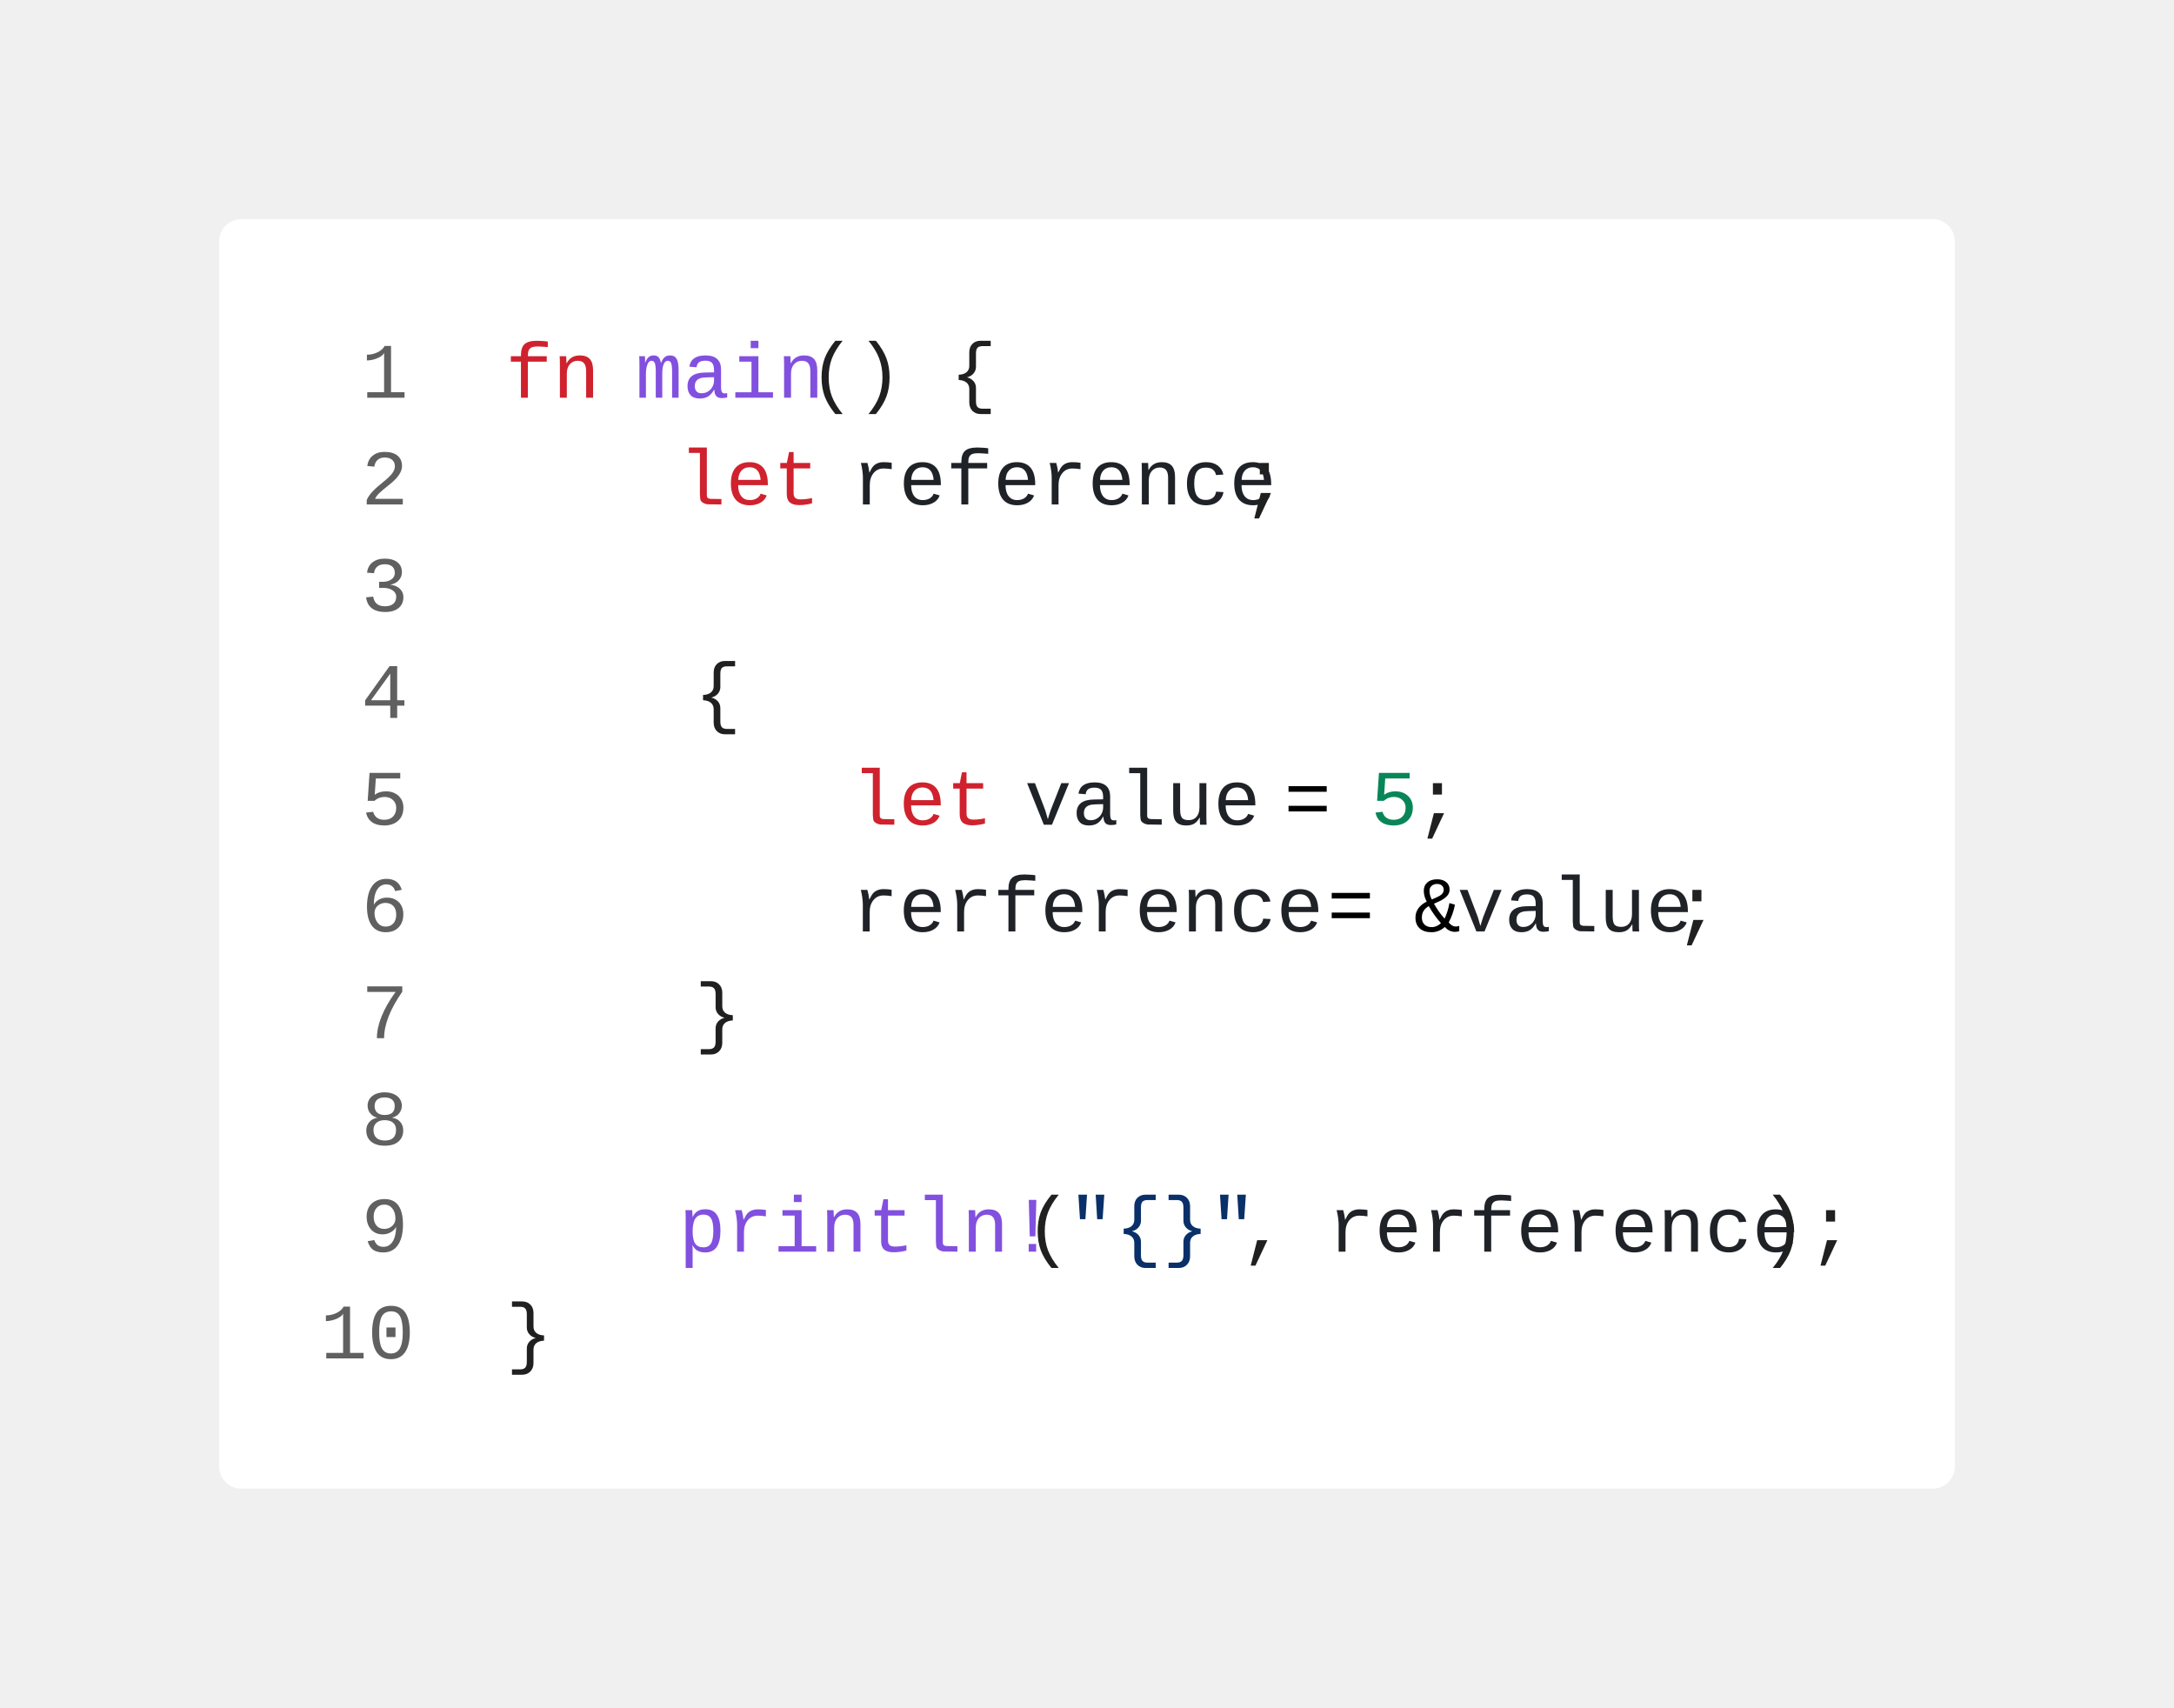
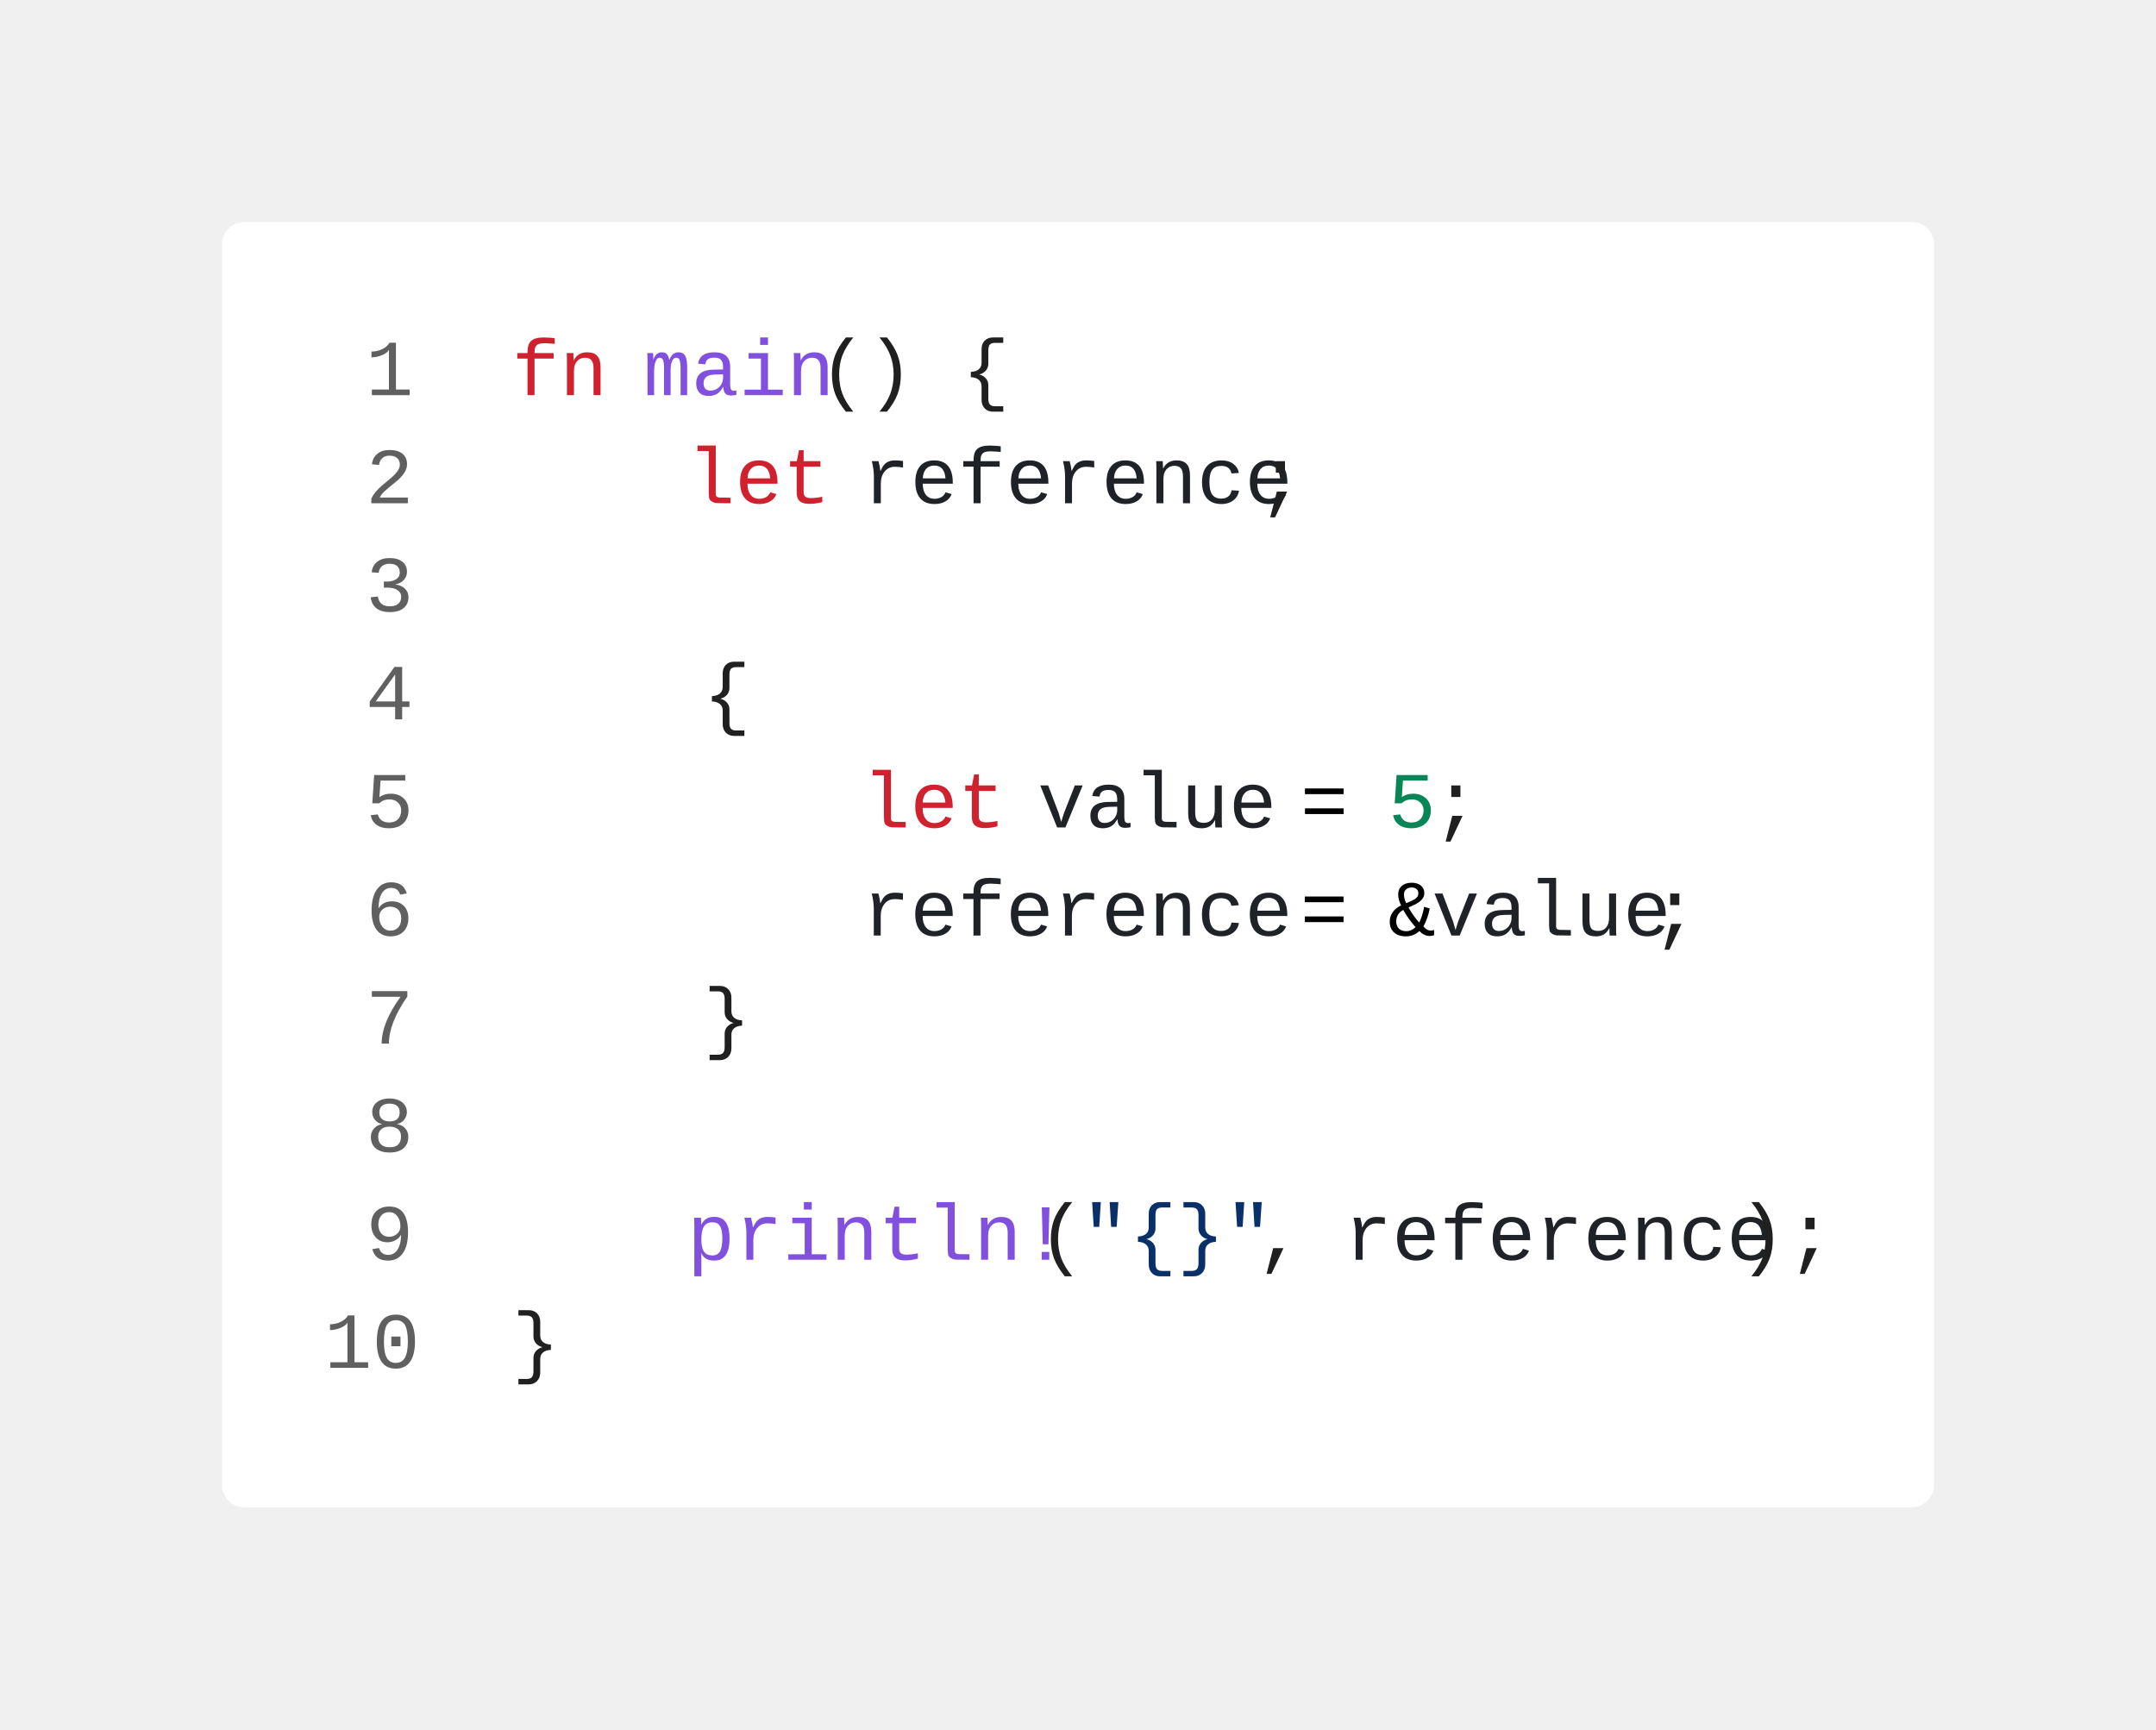
- <svg xmlns="http://www.w3.org/2000/svg" width="387" height="304" viewBox="352 160 387 304">
+ <svg xmlns="http://www.w3.org/2000/svg" width="378.971" height="303.958" viewBox="249.258 160.807 378.971 303.958">
  <style>.line-number{user-select:none}</style>
  <g id="snippet-container" mask="url(#mask-for-snippet-container1)">
    <mask id="mask-for-snippet-container1">
-       <path fill="#fff" d="M352 160h387v304H352z" />
+       <path fill="#fff" d="M249.258 160.807h378.971v303.958H249.258z" />
    </mask>
    <g id="window" mask="url(#mask-for-window1)">
-       <rect width="309" height="226" x="391" y="199" fill="#fff" rx="4" ry="4" />
+       <rect width="300.977" height="225.964" x="288.255" y="199.805" fill="#fff" rx="4" ry="4" />
      <mask id="mask-for-window1">
-         <path fill="#fff" d="M391 199h309v226H391z" />
+         <path fill="#fff" d="M288.255 199.805h300.977v225.964h-300.977z" />
      </mask>
      <g id="snippet">
-         <path fill="#fff" d="M409 217h273v190H409z" />
+         <path fill="#fff" d="M306.25 217.799h264.987v189.974H306.25z" />
        <g id="line1" class="line">
          <text id="line-number1" fill="#606060" class="line-number" color="#606060" dominant-baseline="text-after-edge" font-family="Consolas, &quot;Courier New&quot;, monospace" font-size="14" font-stretch="100%" font-variant="none" font-weight="400" unicode-bidi="isolate" word-spacing="0" writing-mode="horizontal-tb">
-             <tspan xml:space="preserve" x="416.297" y="235" lengthAdjust="spacingAndGlyphs">1</tspan>
+             <tspan xml:space="preserve" x="313.542" y="234.466" lengthAdjust="spacingAndGlyphs">1</tspan>
          </text>
          <g id="line-code1" class="line-code">
            <g id="span1">
              <text id="span2" fill="#cf222e" color="#cf222e" dominant-baseline="text-after-edge" font-family="Consolas, &quot;Courier New&quot;, monospace" font-size="14" font-stretch="100%" font-variant="none" font-weight="400" word-spacing="0" writing-mode="horizontal-tb">
-                 <tspan xml:space="preserve" x="442" y="235" lengthAdjust="spacingAndGlyphs">fn</tspan>
+                 <tspan xml:space="preserve" x="339.245" y="234.466" lengthAdjust="spacingAndGlyphs">fn</tspan>
              </text>
              <text id="span3" fill="#202020" color="#202020" dominant-baseline="text-after-edge" font-family="Consolas, &quot;Courier New&quot;, monospace" font-size="14" font-stretch="100%" font-variant="none" font-weight="400" word-spacing="0" writing-mode="horizontal-tb">
-                 <tspan xml:space="preserve" x="457.406" y="235" lengthAdjust="spacingAndGlyphs"> </tspan>
+                 <tspan xml:space="preserve" x="354.648" y="234.466" lengthAdjust="spacingAndGlyphs"> </tspan>
              </text>
              <text id="span4" fill="#8250df" color="#8250df" dominant-baseline="text-after-edge" font-family="Consolas, &quot;Courier New&quot;, monospace" font-size="14" font-stretch="100%" font-variant="none" font-weight="400" word-spacing="0" writing-mode="horizontal-tb">
-                 <tspan xml:space="preserve" x="465.109" y="235" lengthAdjust="spacingAndGlyphs">main</tspan>
+                 <tspan xml:space="preserve" x="362.357" y="234.466" lengthAdjust="spacingAndGlyphs">main</tspan>
              </text>
              <text id="span5" fill="#202020" color="#202020" dominant-baseline="text-after-edge" font-family="Consolas, &quot;Courier New&quot;, monospace" font-size="14" font-stretch="100%" font-variant="none" font-weight="400" word-spacing="0" writing-mode="horizontal-tb">
-                 <tspan xml:space="preserve" x="495.906" y="235" lengthAdjust="spacingAndGlyphs">() {</tspan>
+                 <tspan xml:space="preserve" x="393.151" y="234.466" lengthAdjust="spacingAndGlyphs">() {</tspan>
              </text>
            </g>
          </g>
        </g>
        <g id="line2" class="line">
          <text id="line-number2" fill="#606060" class="line-number" color="#606060" dominant-baseline="text-after-edge" font-family="Consolas, &quot;Courier New&quot;, monospace" font-size="14" font-stretch="100%" font-variant="none" font-weight="400" unicode-bidi="isolate" word-spacing="0" writing-mode="horizontal-tb">
-             <tspan xml:space="preserve" x="416.297" y="254" lengthAdjust="spacingAndGlyphs">2</tspan>
+             <tspan xml:space="preserve" x="313.542" y="253.464" lengthAdjust="spacingAndGlyphs">2</tspan>
          </text>
          <g id="line-code2" class="line-code">
            <g id="span6">
              <text id="span7" fill="#202020" color="#202020" dominant-baseline="text-after-edge" font-family="Consolas, &quot;Courier New&quot;, monospace" font-size="14" font-stretch="100%" font-variant="none" font-weight="400" word-spacing="0" writing-mode="horizontal-tb">
-                 <tspan xml:space="preserve" x="442" y="254" lengthAdjust="spacingAndGlyphs">    </tspan>
+                 <tspan xml:space="preserve" x="339.245" y="253.464" lengthAdjust="spacingAndGlyphs">    </tspan>
              </text>
              <text id="span8" fill="#cf222e" color="#cf222e" dominant-baseline="text-after-edge" font-family="Consolas, &quot;Courier New&quot;, monospace" font-size="14" font-stretch="100%" font-variant="none" font-weight="400" word-spacing="0" writing-mode="horizontal-tb">
-                 <tspan xml:space="preserve" x="472.797" y="254" lengthAdjust="spacingAndGlyphs">let</tspan>
+                 <tspan xml:space="preserve" x="370.039" y="253.464" lengthAdjust="spacingAndGlyphs">let</tspan>
              </text>
              <text id="span9" fill="#202020" color="#202020" dominant-baseline="text-after-edge" font-family="Consolas, &quot;Courier New&quot;, monospace" font-size="14" font-stretch="100%" font-variant="none" font-weight="400" word-spacing="0" writing-mode="horizontal-tb">
-                 <tspan xml:space="preserve" x="495.891" y="254" lengthAdjust="spacingAndGlyphs"> </tspan>
+                 <tspan xml:space="preserve" x="393.138" y="253.464" lengthAdjust="spacingAndGlyphs"> </tspan>
              </text>
              <text id="span10" fill="#1f2328" color="#1f2328" dominant-baseline="text-after-edge" font-family="Consolas, &quot;Courier New&quot;, monospace" font-size="14" font-stretch="100%" font-variant="none" font-weight="400" word-spacing="0" writing-mode="horizontal-tb">
-                 <tspan xml:space="preserve" x="503.594" y="254" lengthAdjust="spacingAndGlyphs">reference</tspan>
+                 <tspan xml:space="preserve" x="400.846" y="253.464" lengthAdjust="spacingAndGlyphs">reference</tspan>
              </text>
              <text id="span11" fill="#202020" color="#202020" dominant-baseline="text-after-edge" font-family="Consolas, &quot;Courier New&quot;, monospace" font-size="14" font-stretch="100%" font-variant="none" font-weight="400" word-spacing="0" writing-mode="horizontal-tb">
-                 <tspan xml:space="preserve" x="572.875" y="254" lengthAdjust="spacingAndGlyphs">;</tspan>
+                 <tspan xml:space="preserve" x="470.13" y="253.464" lengthAdjust="spacingAndGlyphs">;</tspan>
              </text>
            </g>
          </g>
        </g>
        <g id="line3" class="line">
          <text id="line-number3" fill="#606060" class="line-number" color="#606060" dominant-baseline="text-after-edge" font-family="Consolas, &quot;Courier New&quot;, monospace" font-size="14" font-stretch="100%" font-variant="none" font-weight="400" unicode-bidi="isolate" word-spacing="0" writing-mode="horizontal-tb">
-             <tspan xml:space="preserve" x="416.297" y="273" lengthAdjust="spacingAndGlyphs">3</tspan>
+             <tspan xml:space="preserve" x="313.542" y="272.461" lengthAdjust="spacingAndGlyphs">3</tspan>
          </text>
          <g id="line-code3" class="line-code">
            <text id="span12" fill="#202020" color="#202020" dominant-baseline="text-after-edge" font-family="Consolas, &quot;Courier New&quot;, monospace" font-size="14" font-stretch="100%" font-variant="none" font-weight="400" word-spacing="0" writing-mode="horizontal-tb">
-               <tspan xml:space="preserve" x="442" y="273" lengthAdjust="spacingAndGlyphs"> </tspan>
+               <tspan xml:space="preserve" x="339.245" y="272.461" lengthAdjust="spacingAndGlyphs"> </tspan>
            </text>
          </g>
        </g>
        <g id="line4" class="line">
          <text id="line-number4" fill="#606060" class="line-number" color="#606060" dominant-baseline="text-after-edge" font-family="Consolas, &quot;Courier New&quot;, monospace" font-size="14" font-stretch="100%" font-variant="none" font-weight="400" unicode-bidi="isolate" word-spacing="0" writing-mode="horizontal-tb">
-             <tspan xml:space="preserve" x="416.297" y="292" lengthAdjust="spacingAndGlyphs">4</tspan>
+             <tspan xml:space="preserve" x="313.542" y="291.458" lengthAdjust="spacingAndGlyphs">4</tspan>
          </text>
          <g id="line-code4" class="line-code">
            <g id="span13">
              <text id="span14" fill="#202020" color="#202020" dominant-baseline="text-after-edge" font-family="Consolas, &quot;Courier New&quot;, monospace" font-size="14" font-stretch="100%" font-variant="none" font-weight="400" word-spacing="0" writing-mode="horizontal-tb">
-                 <tspan xml:space="preserve" x="442" y="292" lengthAdjust="spacingAndGlyphs">    {</tspan>
+                 <tspan xml:space="preserve" x="339.245" y="291.458" lengthAdjust="spacingAndGlyphs">    {</tspan>
              </text>
            </g>
          </g>
        </g>
        <g id="line5" class="line">
          <text id="line-number5" fill="#606060" class="line-number" color="#606060" dominant-baseline="text-after-edge" font-family="Consolas, &quot;Courier New&quot;, monospace" font-size="14" font-stretch="100%" font-variant="none" font-weight="400" unicode-bidi="isolate" word-spacing="0" writing-mode="horizontal-tb">
-             <tspan xml:space="preserve" x="416.297" y="311" lengthAdjust="spacingAndGlyphs">5</tspan>
+             <tspan xml:space="preserve" x="313.542" y="310.456" lengthAdjust="spacingAndGlyphs">5</tspan>
          </text>
          <g id="line-code5" class="line-code">
            <g id="span15">
              <text id="span16" fill="#202020" color="#202020" dominant-baseline="text-after-edge" font-family="Consolas, &quot;Courier New&quot;, monospace" font-size="14" font-stretch="100%" font-variant="none" font-weight="400" word-spacing="0" writing-mode="horizontal-tb">
-                 <tspan xml:space="preserve" x="442" y="311" lengthAdjust="spacingAndGlyphs">        </tspan>
+                 <tspan xml:space="preserve" x="339.245" y="310.456" lengthAdjust="spacingAndGlyphs">        </tspan>
              </text>
              <text id="span17" fill="#cf222e" color="#cf222e" dominant-baseline="text-after-edge" font-family="Consolas, &quot;Courier New&quot;, monospace" font-size="14" font-stretch="100%" font-variant="none" font-weight="400" word-spacing="0" writing-mode="horizontal-tb">
-                 <tspan xml:space="preserve" x="503.578" y="311" lengthAdjust="spacingAndGlyphs">let</tspan>
+                 <tspan xml:space="preserve" x="400.833" y="310.456" lengthAdjust="spacingAndGlyphs">let</tspan>
              </text>
              <text id="span18" fill="#202020" color="#202020" dominant-baseline="text-after-edge" font-family="Consolas, &quot;Courier New&quot;, monospace" font-size="14" font-stretch="100%" font-variant="none" font-weight="400" word-spacing="0" writing-mode="horizontal-tb">
-                 <tspan xml:space="preserve" x="526.672" y="311" lengthAdjust="spacingAndGlyphs"> </tspan>
+                 <tspan xml:space="preserve" x="423.932" y="310.456" lengthAdjust="spacingAndGlyphs"> </tspan>
              </text>
              <text id="span19" fill="#1f2328" color="#1f2328" dominant-baseline="text-after-edge" font-family="Consolas, &quot;Courier New&quot;, monospace" font-size="14" font-stretch="100%" font-variant="none" font-weight="400" word-spacing="0" writing-mode="horizontal-tb">
-                 <tspan xml:space="preserve" x="534.375" y="311" lengthAdjust="spacingAndGlyphs">value</tspan>
+                 <tspan xml:space="preserve" x="431.641" y="310.456" lengthAdjust="spacingAndGlyphs">value</tspan>
              </text>
              <text id="span20" fill="#202020" color="#202020" dominant-baseline="text-after-edge" font-family="Consolas, &quot;Courier New&quot;, monospace" font-size="14" font-stretch="100%" font-variant="none" font-weight="400" word-spacing="0" writing-mode="horizontal-tb">
-                 <tspan xml:space="preserve" x="572.875" y="311" lengthAdjust="spacingAndGlyphs"> </tspan>
+                 <tspan xml:space="preserve" x="470.13" y="310.456" lengthAdjust="spacingAndGlyphs"> </tspan>
              </text>
              <text id="span21" color="#000" dominant-baseline="text-after-edge" font-family="Consolas, &quot;Courier New&quot;, monospace" font-size="14" font-stretch="100%" font-variant="none" font-weight="400" word-spacing="0" writing-mode="horizontal-tb">
-                 <tspan xml:space="preserve" x="580.578" y="311" lengthAdjust="spacingAndGlyphs">=</tspan>
+                 <tspan xml:space="preserve" x="477.839" y="310.456" lengthAdjust="spacingAndGlyphs">=</tspan>
              </text>
              <text id="span22" fill="#202020" color="#202020" dominant-baseline="text-after-edge" font-family="Consolas, &quot;Courier New&quot;, monospace" font-size="14" font-stretch="100%" font-variant="none" font-weight="400" word-spacing="0" writing-mode="horizontal-tb">
-                 <tspan xml:space="preserve" x="588.281" y="311" lengthAdjust="spacingAndGlyphs"> </tspan>
+                 <tspan xml:space="preserve" x="485.547" y="310.456" lengthAdjust="spacingAndGlyphs"> </tspan>
              </text>
              <text id="span23" fill="#098658" color="#098658" dominant-baseline="text-after-edge" font-family="Consolas, &quot;Courier New&quot;, monospace" font-size="14" font-stretch="100%" font-variant="none" font-weight="400" word-spacing="0" writing-mode="horizontal-tb">
-                 <tspan xml:space="preserve" x="595.984" y="311" lengthAdjust="spacingAndGlyphs">5</tspan>
+                 <tspan xml:space="preserve" x="493.255" y="310.456" lengthAdjust="spacingAndGlyphs">5</tspan>
              </text>
              <text id="span24" fill="#202020" color="#202020" dominant-baseline="text-after-edge" font-family="Consolas, &quot;Courier New&quot;, monospace" font-size="14" font-stretch="100%" font-variant="none" font-weight="400" word-spacing="0" writing-mode="horizontal-tb">
-                 <tspan xml:space="preserve" x="603.688" y="311" lengthAdjust="spacingAndGlyphs">;</tspan>
+                 <tspan xml:space="preserve" x="500.964" y="310.456" lengthAdjust="spacingAndGlyphs">;</tspan>
              </text>
            </g>
          </g>
        </g>
        <g id="line6" class="line">
          <text id="line-number6" fill="#606060" class="line-number" color="#606060" dominant-baseline="text-after-edge" font-family="Consolas, &quot;Courier New&quot;, monospace" font-size="14" font-stretch="100%" font-variant="none" font-weight="400" unicode-bidi="isolate" word-spacing="0" writing-mode="horizontal-tb">
-             <tspan xml:space="preserve" x="416.297" y="330" lengthAdjust="spacingAndGlyphs">6</tspan>
+             <tspan xml:space="preserve" x="313.542" y="329.453" lengthAdjust="spacingAndGlyphs">6</tspan>
          </text>
          <g id="line-code6" class="line-code">
            <g id="span25">
              <text id="span26" fill="#202020" color="#202020" dominant-baseline="text-after-edge" font-family="Consolas, &quot;Courier New&quot;, monospace" font-size="14" font-stretch="100%" font-variant="none" font-weight="400" word-spacing="0" writing-mode="horizontal-tb">
-                 <tspan xml:space="preserve" x="442" y="330" lengthAdjust="spacingAndGlyphs">        </tspan>
+                 <tspan xml:space="preserve" x="339.245" y="329.453" lengthAdjust="spacingAndGlyphs">        </tspan>
              </text>
              <text id="span27" fill="#1f2328" color="#1f2328" dominant-baseline="text-after-edge" font-family="Consolas, &quot;Courier New&quot;, monospace" font-size="14" font-stretch="100%" font-variant="none" font-weight="400" word-spacing="0" writing-mode="horizontal-tb">
-                 <tspan xml:space="preserve" x="503.578" y="330" lengthAdjust="spacingAndGlyphs">rerference</tspan>
+                 <tspan xml:space="preserve" x="400.833" y="329.453" lengthAdjust="spacingAndGlyphs">reference</tspan>
              </text>
              <text id="span28" fill="#202020" color="#202020" dominant-baseline="text-after-edge" font-family="Consolas, &quot;Courier New&quot;, monospace" font-size="14" font-stretch="100%" font-variant="none" font-weight="400" word-spacing="0" writing-mode="horizontal-tb">
-                 <tspan xml:space="preserve" x="580.562" y="330" lengthAdjust="spacingAndGlyphs"> </tspan>
+                 <tspan xml:space="preserve" x="470.117" y="329.453" lengthAdjust="spacingAndGlyphs"> </tspan>
              </text>
              <text id="span29" color="#000" dominant-baseline="text-after-edge" font-family="Consolas, &quot;Courier New&quot;, monospace" font-size="14" font-stretch="100%" font-variant="none" font-weight="400" word-spacing="0" writing-mode="horizontal-tb">
-                 <tspan xml:space="preserve" x="588.266" y="330" lengthAdjust="spacingAndGlyphs">=</tspan>
+                 <tspan xml:space="preserve" x="477.826" y="329.453" lengthAdjust="spacingAndGlyphs">=</tspan>
              </text>
              <text id="span30" fill="#202020" color="#202020" dominant-baseline="text-after-edge" font-family="Consolas, &quot;Courier New&quot;, monospace" font-size="14" font-stretch="100%" font-variant="none" font-weight="400" word-spacing="0" writing-mode="horizontal-tb">
-                 <tspan xml:space="preserve" x="595.969" y="330" lengthAdjust="spacingAndGlyphs"> </tspan>
+                 <tspan xml:space="preserve" x="485.534" y="329.453" lengthAdjust="spacingAndGlyphs"> </tspan>
              </text>
              <text id="span31" color="#000" dominant-baseline="text-after-edge" font-family="Consolas, &quot;Courier New&quot;, monospace" font-size="14" font-stretch="100%" font-variant="none" font-weight="400" word-spacing="0" writing-mode="horizontal-tb">
-                 <tspan xml:space="preserve" x="603.672" y="330" lengthAdjust="spacingAndGlyphs">&amp;</tspan>
+                 <tspan xml:space="preserve" x="493.242" y="329.453" lengthAdjust="spacingAndGlyphs">&amp;</tspan>
              </text>
              <text id="span32" fill="#1f2328" color="#1f2328" dominant-baseline="text-after-edge" font-family="Consolas, &quot;Courier New&quot;, monospace" font-size="14" font-stretch="100%" font-variant="none" font-weight="400" word-spacing="0" writing-mode="horizontal-tb">
-                 <tspan xml:space="preserve" x="611.375" y="330" lengthAdjust="spacingAndGlyphs">value</tspan>
+                 <tspan xml:space="preserve" x="500.951" y="329.453" lengthAdjust="spacingAndGlyphs">value</tspan>
              </text>
              <text id="span33" fill="#202020" color="#202020" dominant-baseline="text-after-edge" font-family="Consolas, &quot;Courier New&quot;, monospace" font-size="14" font-stretch="100%" font-variant="none" font-weight="400" word-spacing="0" writing-mode="horizontal-tb">
-                 <tspan xml:space="preserve" x="649.875" y="330" lengthAdjust="spacingAndGlyphs">;</tspan>
+                 <tspan xml:space="preserve" x="539.44" y="329.453" lengthAdjust="spacingAndGlyphs">;</tspan>
              </text>
            </g>
          </g>
        </g>
        <g id="line7" class="line">
          <text id="line-number7" fill="#606060" class="line-number" color="#606060" dominant-baseline="text-after-edge" font-family="Consolas, &quot;Courier New&quot;, monospace" font-size="14" font-stretch="100%" font-variant="none" font-weight="400" unicode-bidi="isolate" word-spacing="0" writing-mode="horizontal-tb">
-             <tspan xml:space="preserve" x="416.297" y="349" lengthAdjust="spacingAndGlyphs">7</tspan>
+             <tspan xml:space="preserve" x="313.542" y="348.451" lengthAdjust="spacingAndGlyphs">7</tspan>
          </text>
          <g id="line-code7" class="line-code">
            <g id="span34">
              <text id="span35" fill="#202020" color="#202020" dominant-baseline="text-after-edge" font-family="Consolas, &quot;Courier New&quot;, monospace" font-size="14" font-stretch="100%" font-variant="none" font-weight="400" word-spacing="0" writing-mode="horizontal-tb">
-                 <tspan xml:space="preserve" x="442" y="349" lengthAdjust="spacingAndGlyphs">    }</tspan>
+                 <tspan xml:space="preserve" x="339.245" y="348.451" lengthAdjust="spacingAndGlyphs">    }</tspan>
              </text>
            </g>
          </g>
        </g>
        <g id="line8" class="line">
          <text id="line-number8" fill="#606060" class="line-number" color="#606060" dominant-baseline="text-after-edge" font-family="Consolas, &quot;Courier New&quot;, monospace" font-size="14" font-stretch="100%" font-variant="none" font-weight="400" unicode-bidi="isolate" word-spacing="0" writing-mode="horizontal-tb">
-             <tspan xml:space="preserve" x="416.297" y="368" lengthAdjust="spacingAndGlyphs">8</tspan>
+             <tspan xml:space="preserve" x="313.542" y="367.448" lengthAdjust="spacingAndGlyphs">8</tspan>
          </text>
          <g id="line-code8" class="line-code">
            <text id="span36" fill="#202020" color="#202020" dominant-baseline="text-after-edge" font-family="Consolas, &quot;Courier New&quot;, monospace" font-size="14" font-stretch="100%" font-variant="none" font-weight="400" word-spacing="0" writing-mode="horizontal-tb">
-               <tspan xml:space="preserve" x="442" y="368" lengthAdjust="spacingAndGlyphs"> </tspan>
+               <tspan xml:space="preserve" x="339.245" y="367.448" lengthAdjust="spacingAndGlyphs"> </tspan>
            </text>
          </g>
        </g>
        <g id="line9" class="line">
          <text id="line-number9" fill="#606060" class="line-number" color="#606060" dominant-baseline="text-after-edge" font-family="Consolas, &quot;Courier New&quot;, monospace" font-size="14" font-stretch="100%" font-variant="none" font-weight="400" unicode-bidi="isolate" word-spacing="0" writing-mode="horizontal-tb">
-             <tspan xml:space="preserve" x="416.297" y="387" lengthAdjust="spacingAndGlyphs">9</tspan>
+             <tspan xml:space="preserve" x="313.542" y="386.445" lengthAdjust="spacingAndGlyphs">9</tspan>
          </text>
          <g id="line-code9" class="line-code">
            <g id="span37">
              <text id="span38" fill="#202020" color="#202020" dominant-baseline="text-after-edge" font-family="Consolas, &quot;Courier New&quot;, monospace" font-size="14" font-stretch="100%" font-variant="none" font-weight="400" word-spacing="0" writing-mode="horizontal-tb">
-                 <tspan xml:space="preserve" x="442" y="387" lengthAdjust="spacingAndGlyphs">    </tspan>
+                 <tspan xml:space="preserve" x="339.245" y="386.445" lengthAdjust="spacingAndGlyphs">    </tspan>
              </text>
              <text id="span39" fill="#8250df" color="#8250df" dominant-baseline="text-after-edge" font-family="Consolas, &quot;Courier New&quot;, monospace" font-size="14" font-stretch="100%" font-variant="none" font-weight="400" word-spacing="0" writing-mode="horizontal-tb">
-                 <tspan xml:space="preserve" x="472.797" y="387" lengthAdjust="spacingAndGlyphs">println!</tspan>
+                 <tspan xml:space="preserve" x="370.039" y="386.445" lengthAdjust="spacingAndGlyphs">println!</tspan>
              </text>
              <text id="span40" fill="#202020" color="#202020" dominant-baseline="text-after-edge" font-family="Consolas, &quot;Courier New&quot;, monospace" font-size="14" font-stretch="100%" font-variant="none" font-weight="400" word-spacing="0" writing-mode="horizontal-tb">
-                 <tspan xml:space="preserve" x="534.375" y="387" lengthAdjust="spacingAndGlyphs">(</tspan>
+                 <tspan xml:space="preserve" x="431.628" y="386.445" lengthAdjust="spacingAndGlyphs">(</tspan>
              </text>
              <text id="span41" fill="#0a3069" color="#0a3069" dominant-baseline="text-after-edge" font-family="Consolas, &quot;Courier New&quot;, monospace" font-size="14" font-stretch="100%" font-variant="none" font-weight="400" word-spacing="0" writing-mode="horizontal-tb">
-                 <tspan xml:space="preserve" x="542.078" y="387" lengthAdjust="spacingAndGlyphs">"{}"</tspan>
+                 <tspan xml:space="preserve" x="439.336" y="386.445" lengthAdjust="spacingAndGlyphs">"{}"</tspan>
              </text>
              <text id="span42" fill="#202020" color="#202020" dominant-baseline="text-after-edge" font-family="Consolas, &quot;Courier New&quot;, monospace" font-size="14" font-stretch="100%" font-variant="none" font-weight="400" word-spacing="0" writing-mode="horizontal-tb">
-                 <tspan xml:space="preserve" x="572.875" y="387" lengthAdjust="spacingAndGlyphs">, </tspan>
+                 <tspan xml:space="preserve" x="470.13" y="386.445" lengthAdjust="spacingAndGlyphs">, </tspan>
              </text>
              <text id="span43" fill="#1f2328" color="#1f2328" dominant-baseline="text-after-edge" font-family="Consolas, &quot;Courier New&quot;, monospace" font-size="14" font-stretch="100%" font-variant="none" font-weight="400" word-spacing="0" writing-mode="horizontal-tb">
-                 <tspan xml:space="preserve" x="588.281" y="387" lengthAdjust="spacingAndGlyphs">rerference</tspan>
+                 <tspan xml:space="preserve" x="485.534" y="386.445" lengthAdjust="spacingAndGlyphs">reference</tspan>
              </text>
              <text id="span44" fill="#202020" color="#202020" dominant-baseline="text-after-edge" font-family="Consolas, &quot;Courier New&quot;, monospace" font-size="14" font-stretch="100%" font-variant="none" font-weight="400" word-spacing="0" writing-mode="horizontal-tb">
-                 <tspan xml:space="preserve" x="665.266" y="387" lengthAdjust="spacingAndGlyphs">);</tspan>
+                 <tspan xml:space="preserve" x="554.818" y="386.445" lengthAdjust="spacingAndGlyphs">);</tspan>
              </text>
            </g>
          </g>
        </g>
        <g id="line10" class="line">
          <text id="line-number10" fill="#606060" class="line-number" color="#606060" dominant-baseline="text-after-edge" font-family="Consolas, &quot;Courier New&quot;, monospace" font-size="14" font-stretch="100%" font-variant="none" font-weight="400" unicode-bidi="isolate" word-spacing="0" writing-mode="horizontal-tb">
-             <tspan xml:space="preserve" x="409" y="406" lengthAdjust="spacingAndGlyphs">10</tspan>
+             <tspan xml:space="preserve" x="306.25" y="405.443" lengthAdjust="spacingAndGlyphs">10</tspan>
          </text>
          <g id="line-code10" class="line-code">
            <g id="span45">
              <text id="span46" fill="#202020" color="#202020" dominant-baseline="text-after-edge" font-family="Consolas, &quot;Courier New&quot;, monospace" font-size="14" font-stretch="100%" font-variant="none" font-weight="400" word-spacing="0" writing-mode="horizontal-tb">
-                 <tspan xml:space="preserve" x="442" y="406" lengthAdjust="spacingAndGlyphs">}</tspan>
+                 <tspan xml:space="preserve" x="339.245" y="405.443" lengthAdjust="spacingAndGlyphs">}</tspan>
              </text>
            </g>
          </g>
        </g>
      </g>
    </g>
  </g>
</svg>
